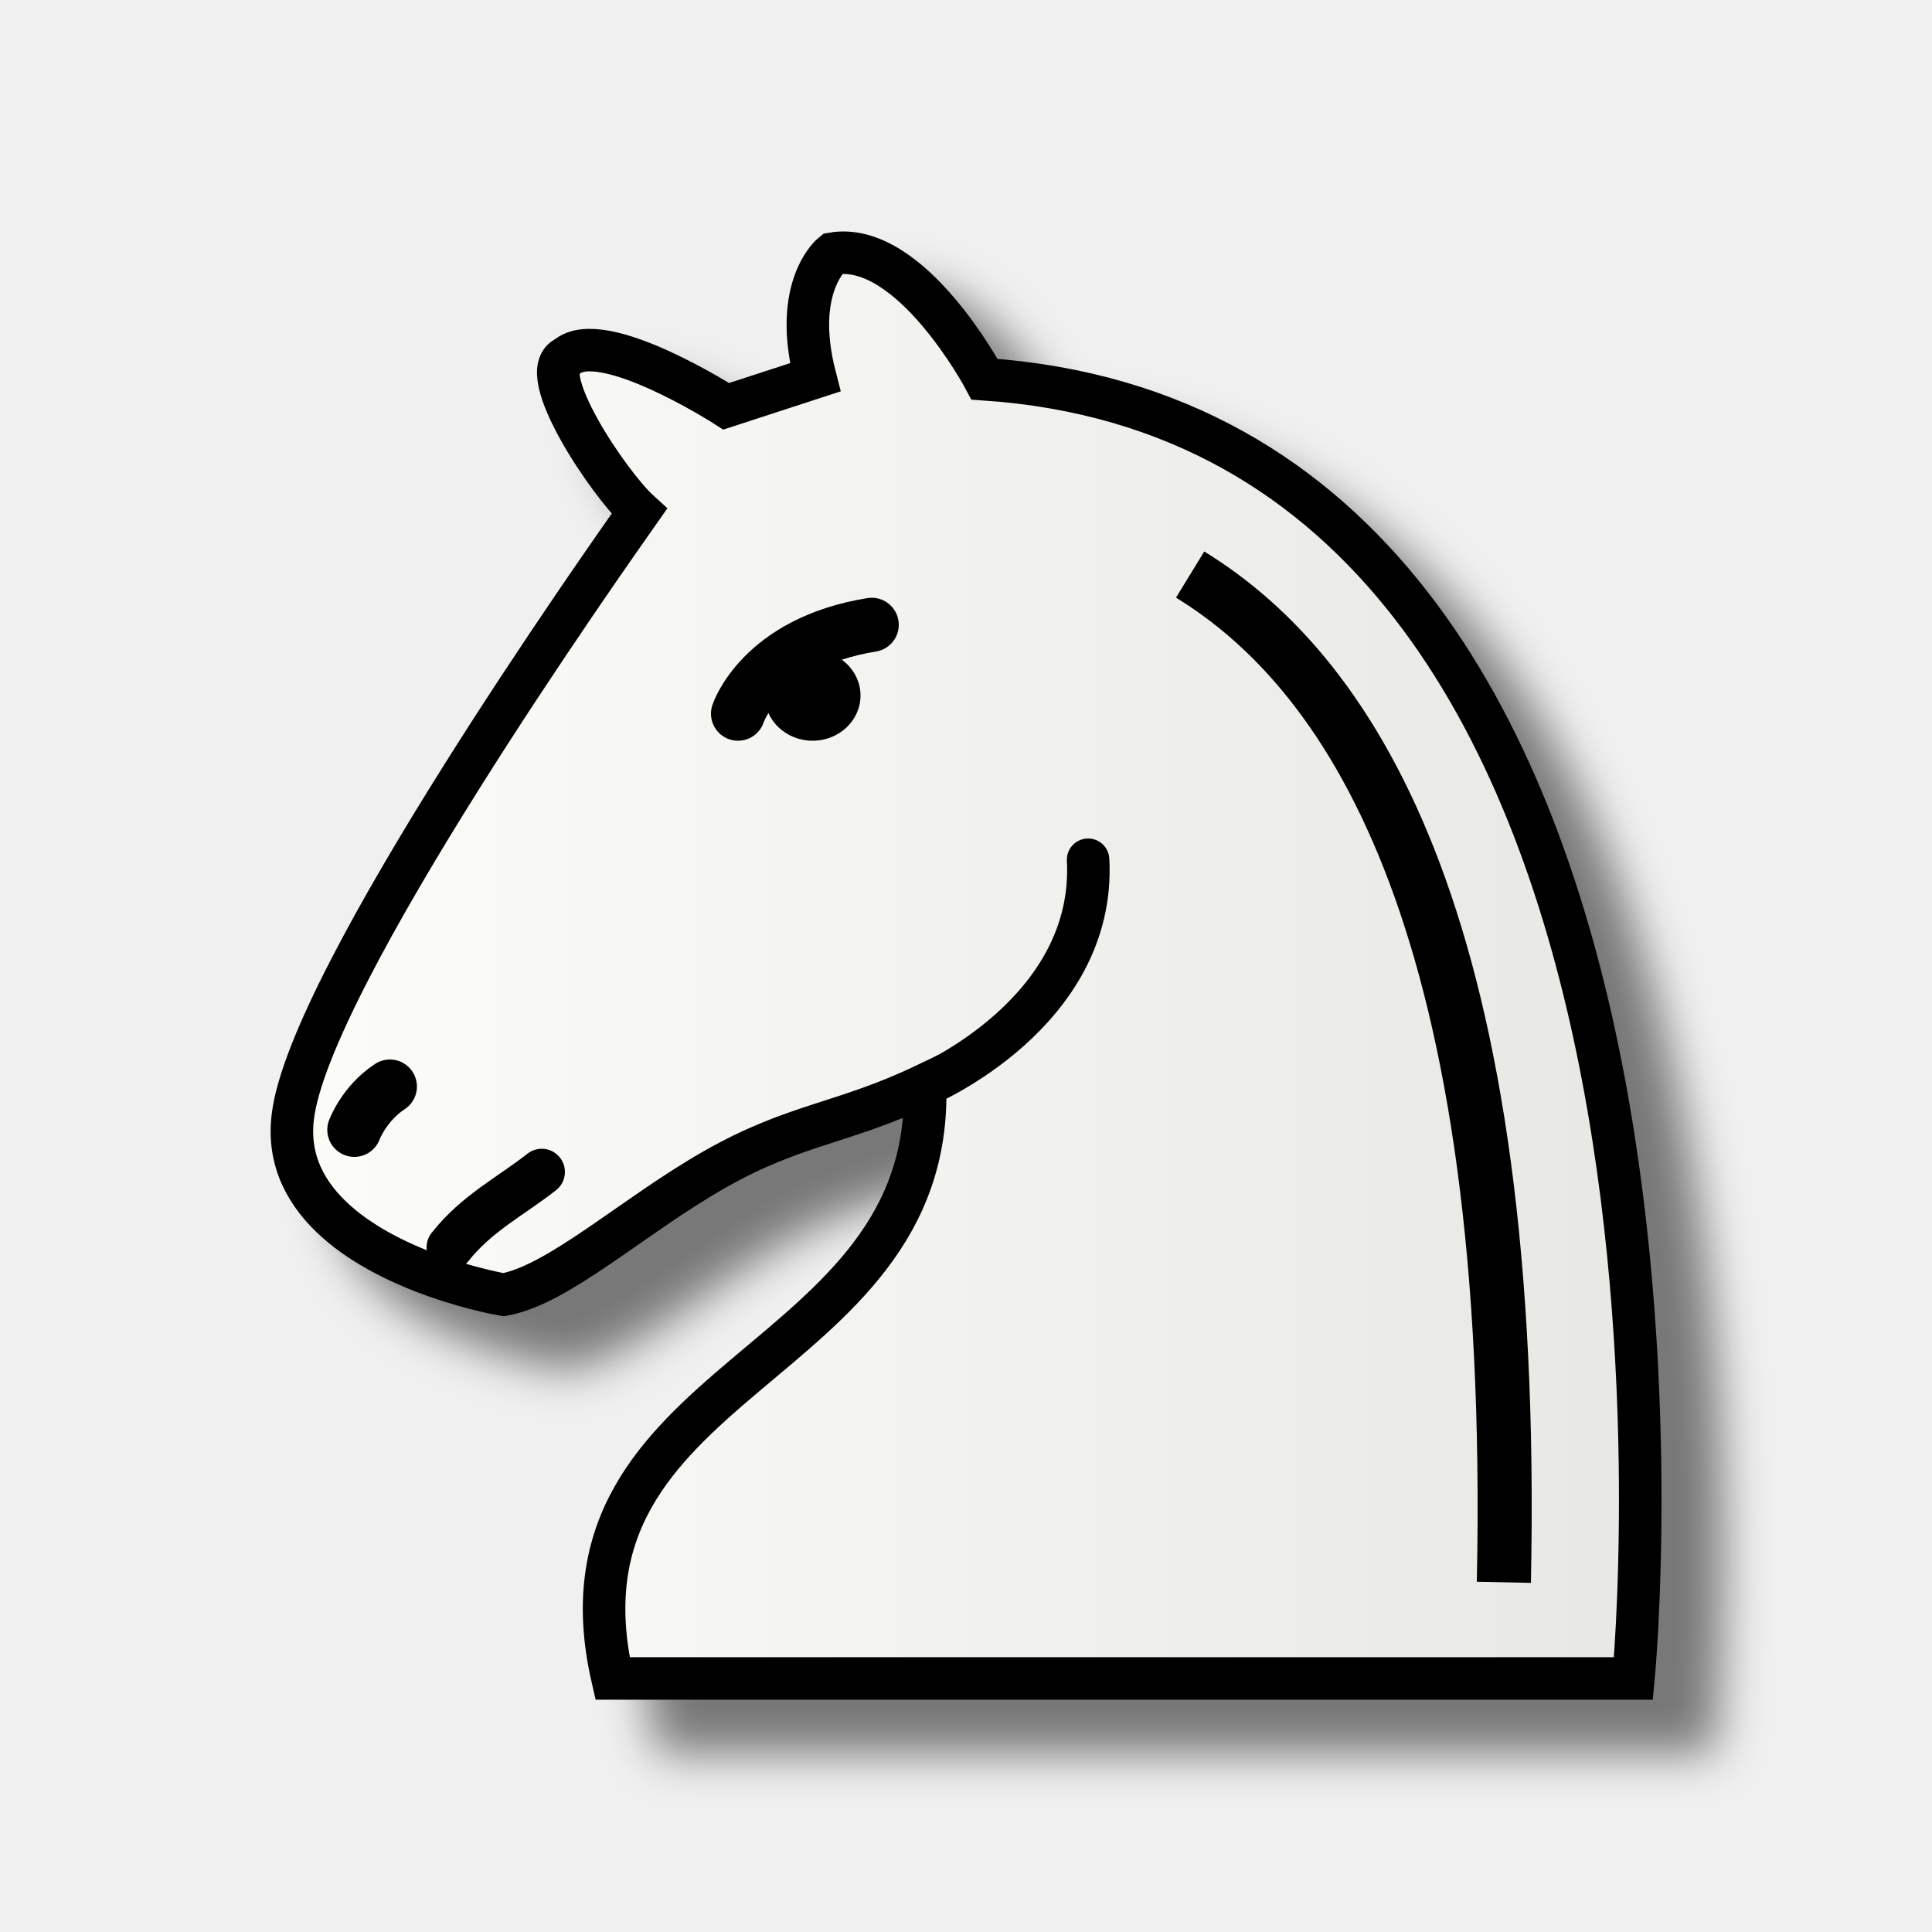
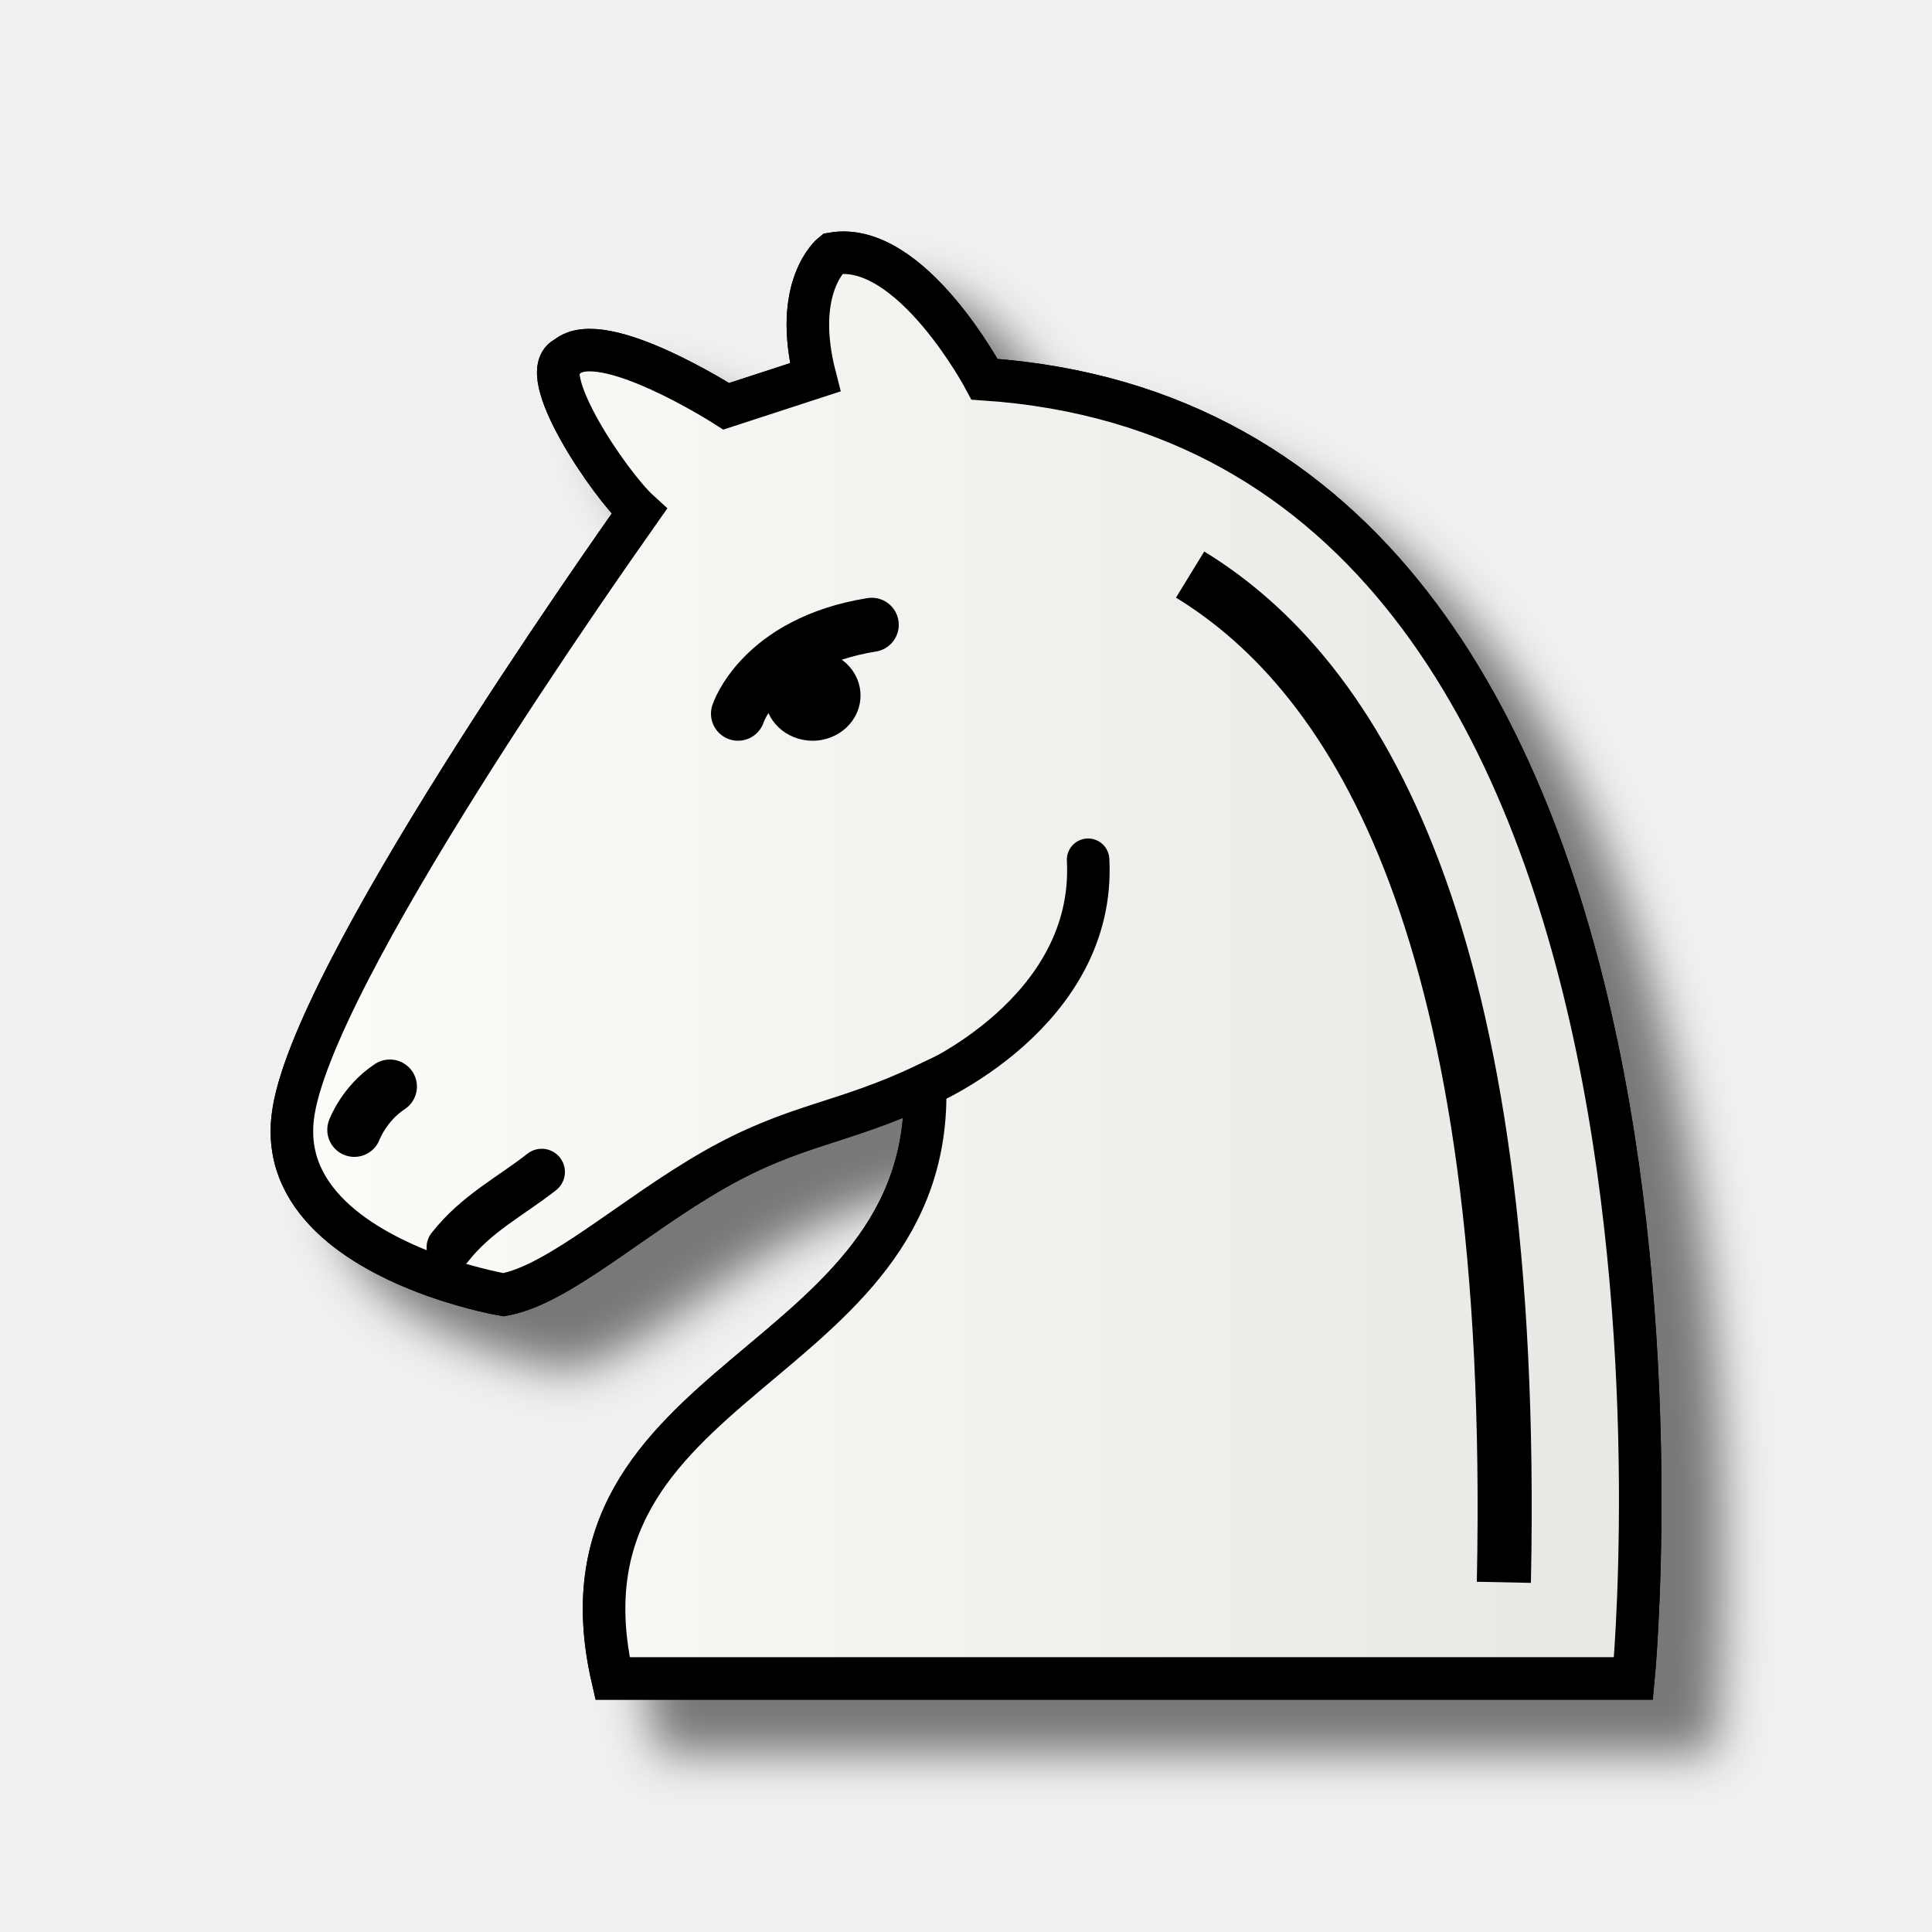
<svg xmlns="http://www.w3.org/2000/svg" fill-rule="evenodd" clip-rule="evenodd" image-rendering="optimizeQuality" shape-rendering="geometricPrecision" text-rendering="geometricPrecision" viewBox="0 0 50 50">
  <defs>
    <linearGradient id="a" x1="-455.39" x2="-419.41" y1="-338.23" y2="-338.23" gradientUnits="userSpaceOnUse">
      <stop offset="0" stop-color="#fcfcf8" />
      <stop offset="1" stop-color="#e7e7e3" />
    </linearGradient>
    <filter id="b" color-interpolation-filters="sRGB">
      <feFlood flood-color="#000" flood-opacity=".5" result="flood" />
      <feComposite in="flood" in2="SourceGraphic" operator="in" result="composite1" />
      <feGaussianBlur in="composite1" result="blur" stdDeviation=".6" />
      <feOffset dx="1.6" dy="1.4" result="offset" />
      <feComposite in="SourceGraphic" in2="offset" result="composite2" />
    </filter>
  </defs>
  <path fill="url(#a)" stroke="#000" stroke-width="1.1" d="M-443.92-332.95c2.1-1.2 3.32-1.18 5.46-2.2.23 7.43-9.9 7.46-8.08 15.36h26.4s3.1-32.27-16.78-33.62c0 0-1.91-3.6-3.93-3.25 0 0-1.06.84-.45 3.2l-2.3.75s-3.22-2.07-4.13-1.27c-.86.37 1.1 3.28 1.88 3.99-.8 1.14-8.55 12.1-8.96 15.68-.27 2.28 2.02 3.52 3.71 4.12.97.34 1.74.47 1.74.47 1.42-.25 3.34-2.03 5.44-3.23z" filter="url(#b)" transform="matrix(1.0008 0 0 1.0001 462.75 363.26)" />
+   <path fill="url(#a)" stroke="#000" stroke-width="1.1" d="M-443.92-332.95c2.1-1.2 3.32-1.18 5.46-2.2.23 7.43-9.9 7.46-8.08 15.36h26.4s3.1-32.27-16.78-33.62c0 0-1.91-3.6-3.93-3.25 0 0-1.06.84-.45 3.2l-2.3.75s-3.22-2.07-4.13-1.27c-.86.37 1.1 3.28 1.88 3.99-.8 1.14-8.55 12.1-8.96 15.68-.27 2.28 2.02 3.52 3.71 4.12.97.34 1.74.47 1.74.47 1.42-.25 3.34-2.03 5.44-3.23z" transform="matrix(1.0008 0 0 1.0001 462.75 363.26)" />
  <path fill="none" stroke="#000" stroke-linecap="round" stroke-width="1.1" d="M23.94 28.09s4.43-1.87 4.22-5.84" />
  <path stroke="#000" stroke-linecap="round" stroke-width="1.4" d="M19.1 18.47s.6-1.84 3.46-2.3" />
  <ellipse cx="21.03" cy="18" paint-order="markers fill stroke" rx="1.24" ry="1.17" />
  <path fill="#fff" stroke="#000" stroke-linecap="round" stroke-width="1.4" d="M9.17 29.24s.25-.68.92-1.12" />
  <path fill="#fff" stroke="#000" stroke-linecap="round" stroke-width="1.2" d="M11.64 32.28c.69-.88 1.58-1.32 2.38-1.95" />
  <path fill="none" stroke="#000" stroke-linejoin="round" stroke-width="1.4" d="M30.8 14.87c4.31 2.64 8.47 9.25 8.12 26.08" />
</svg>
